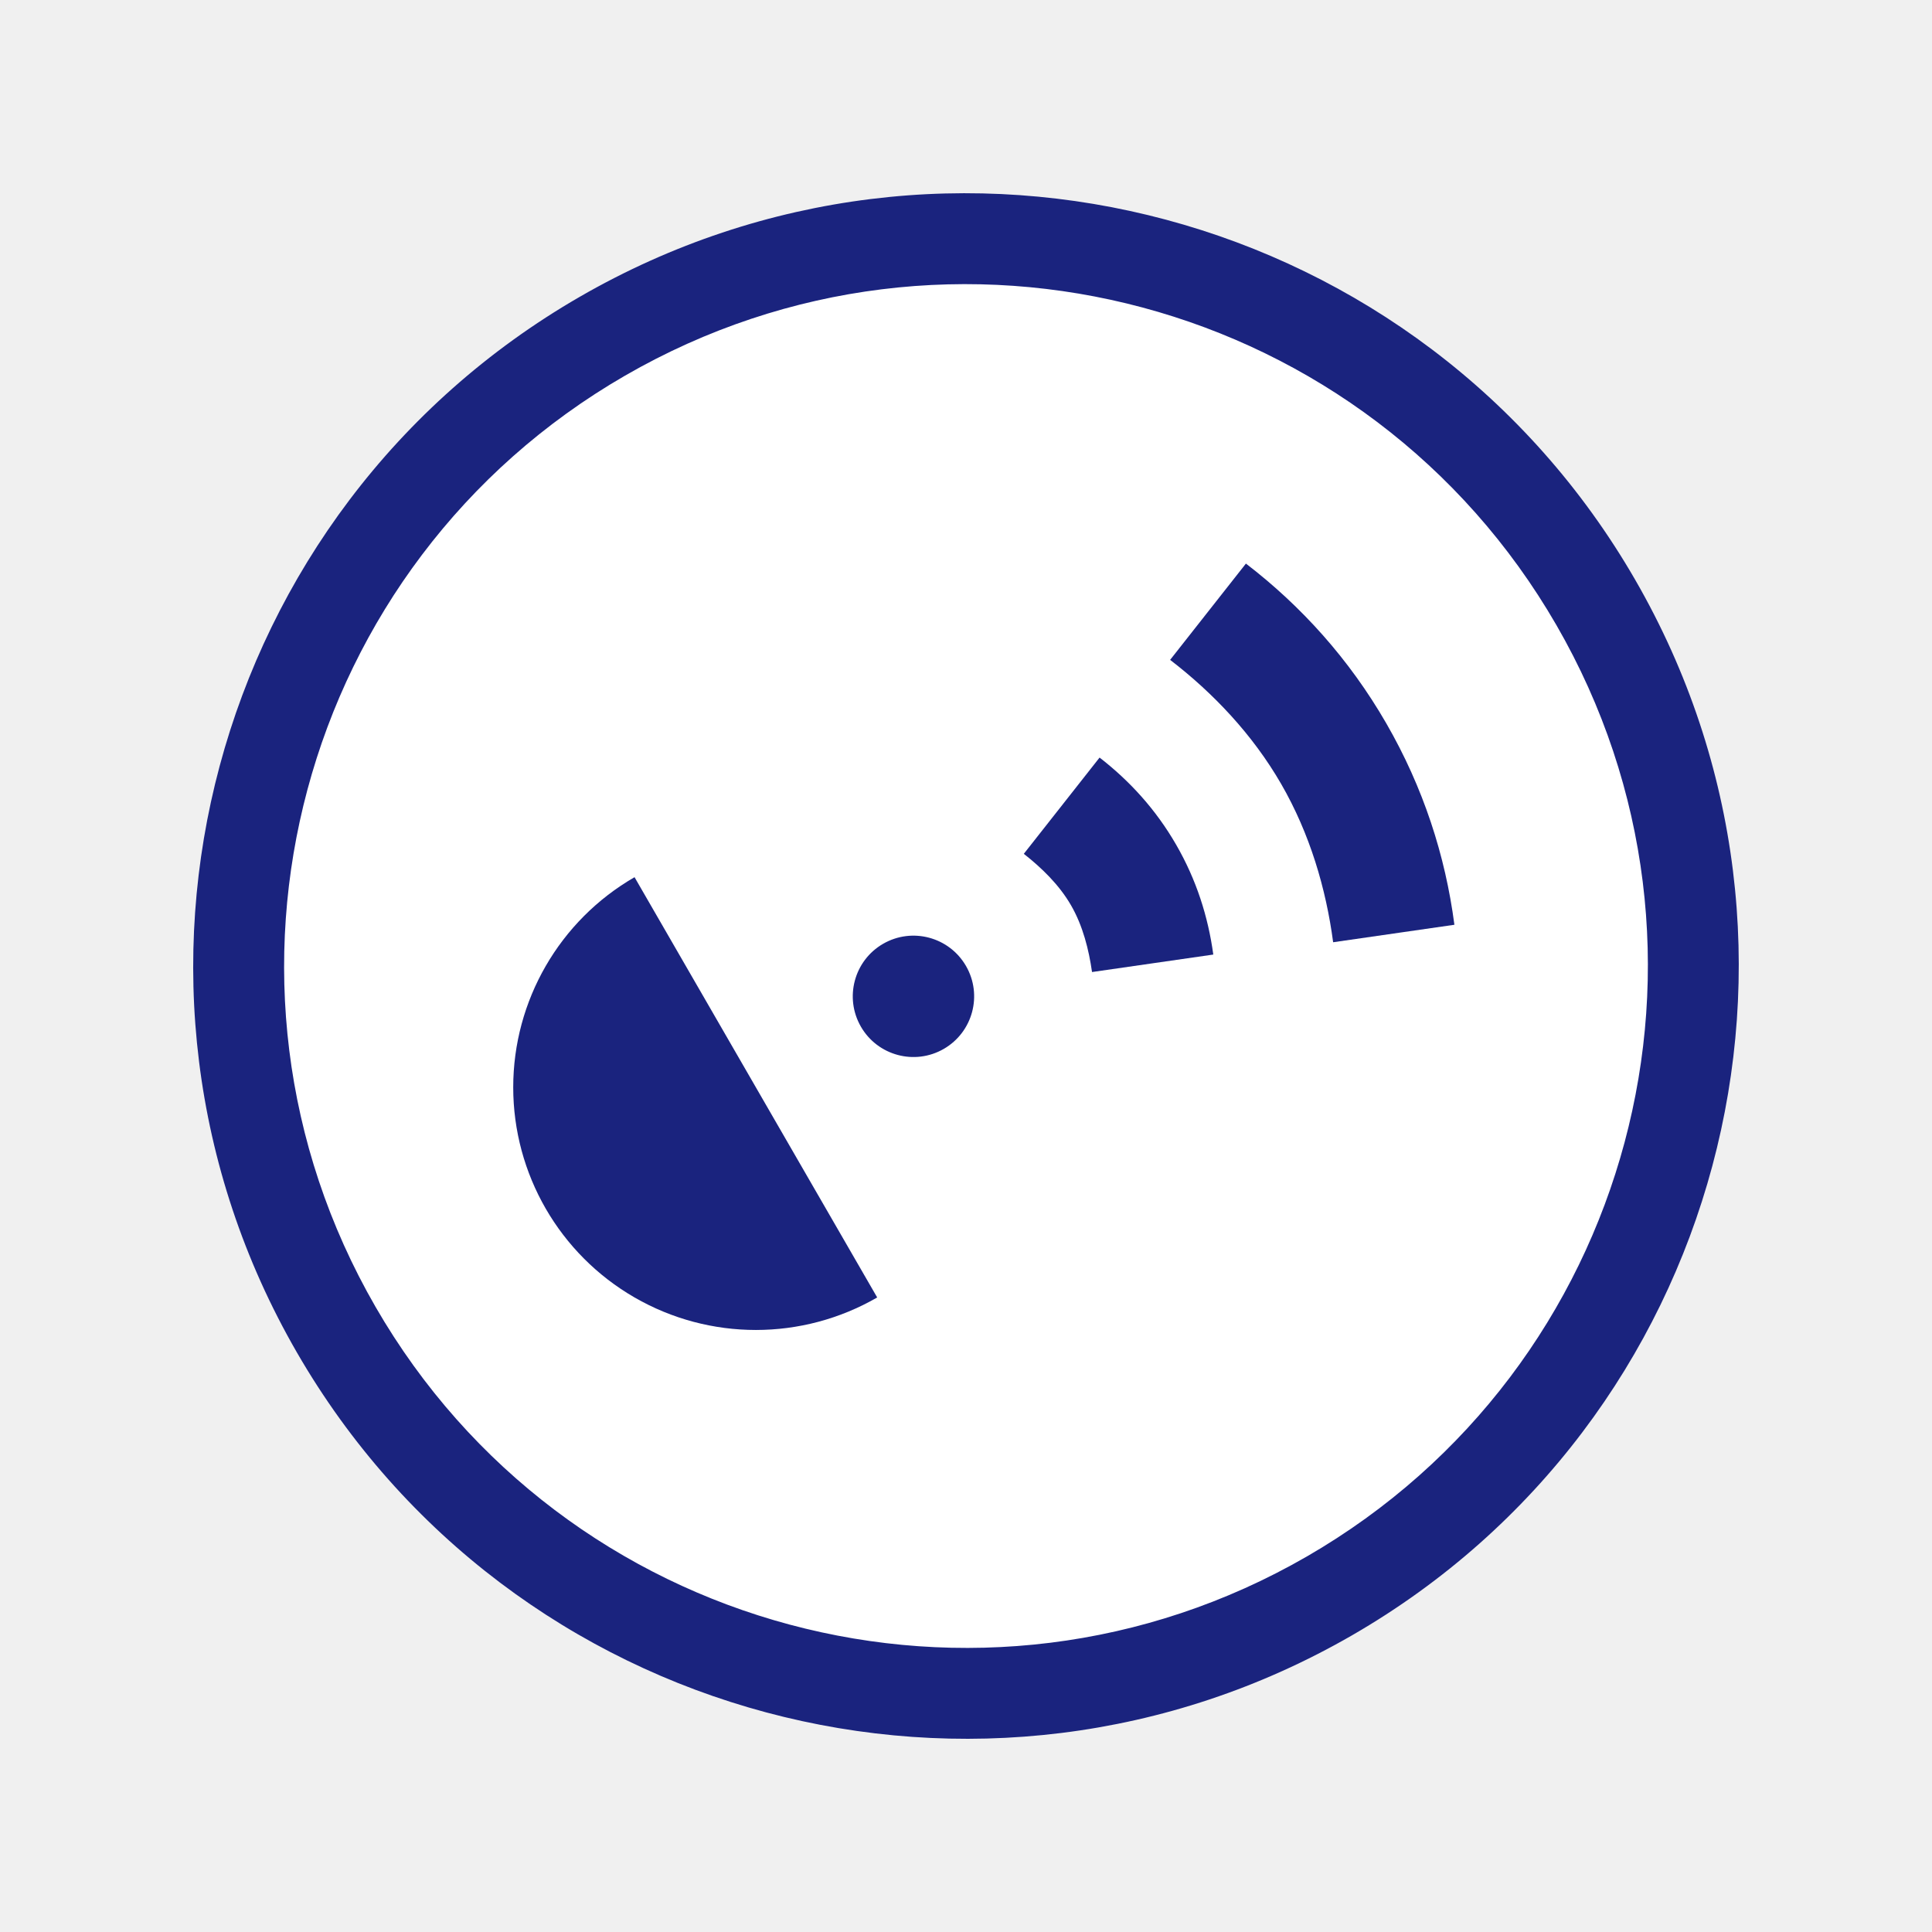
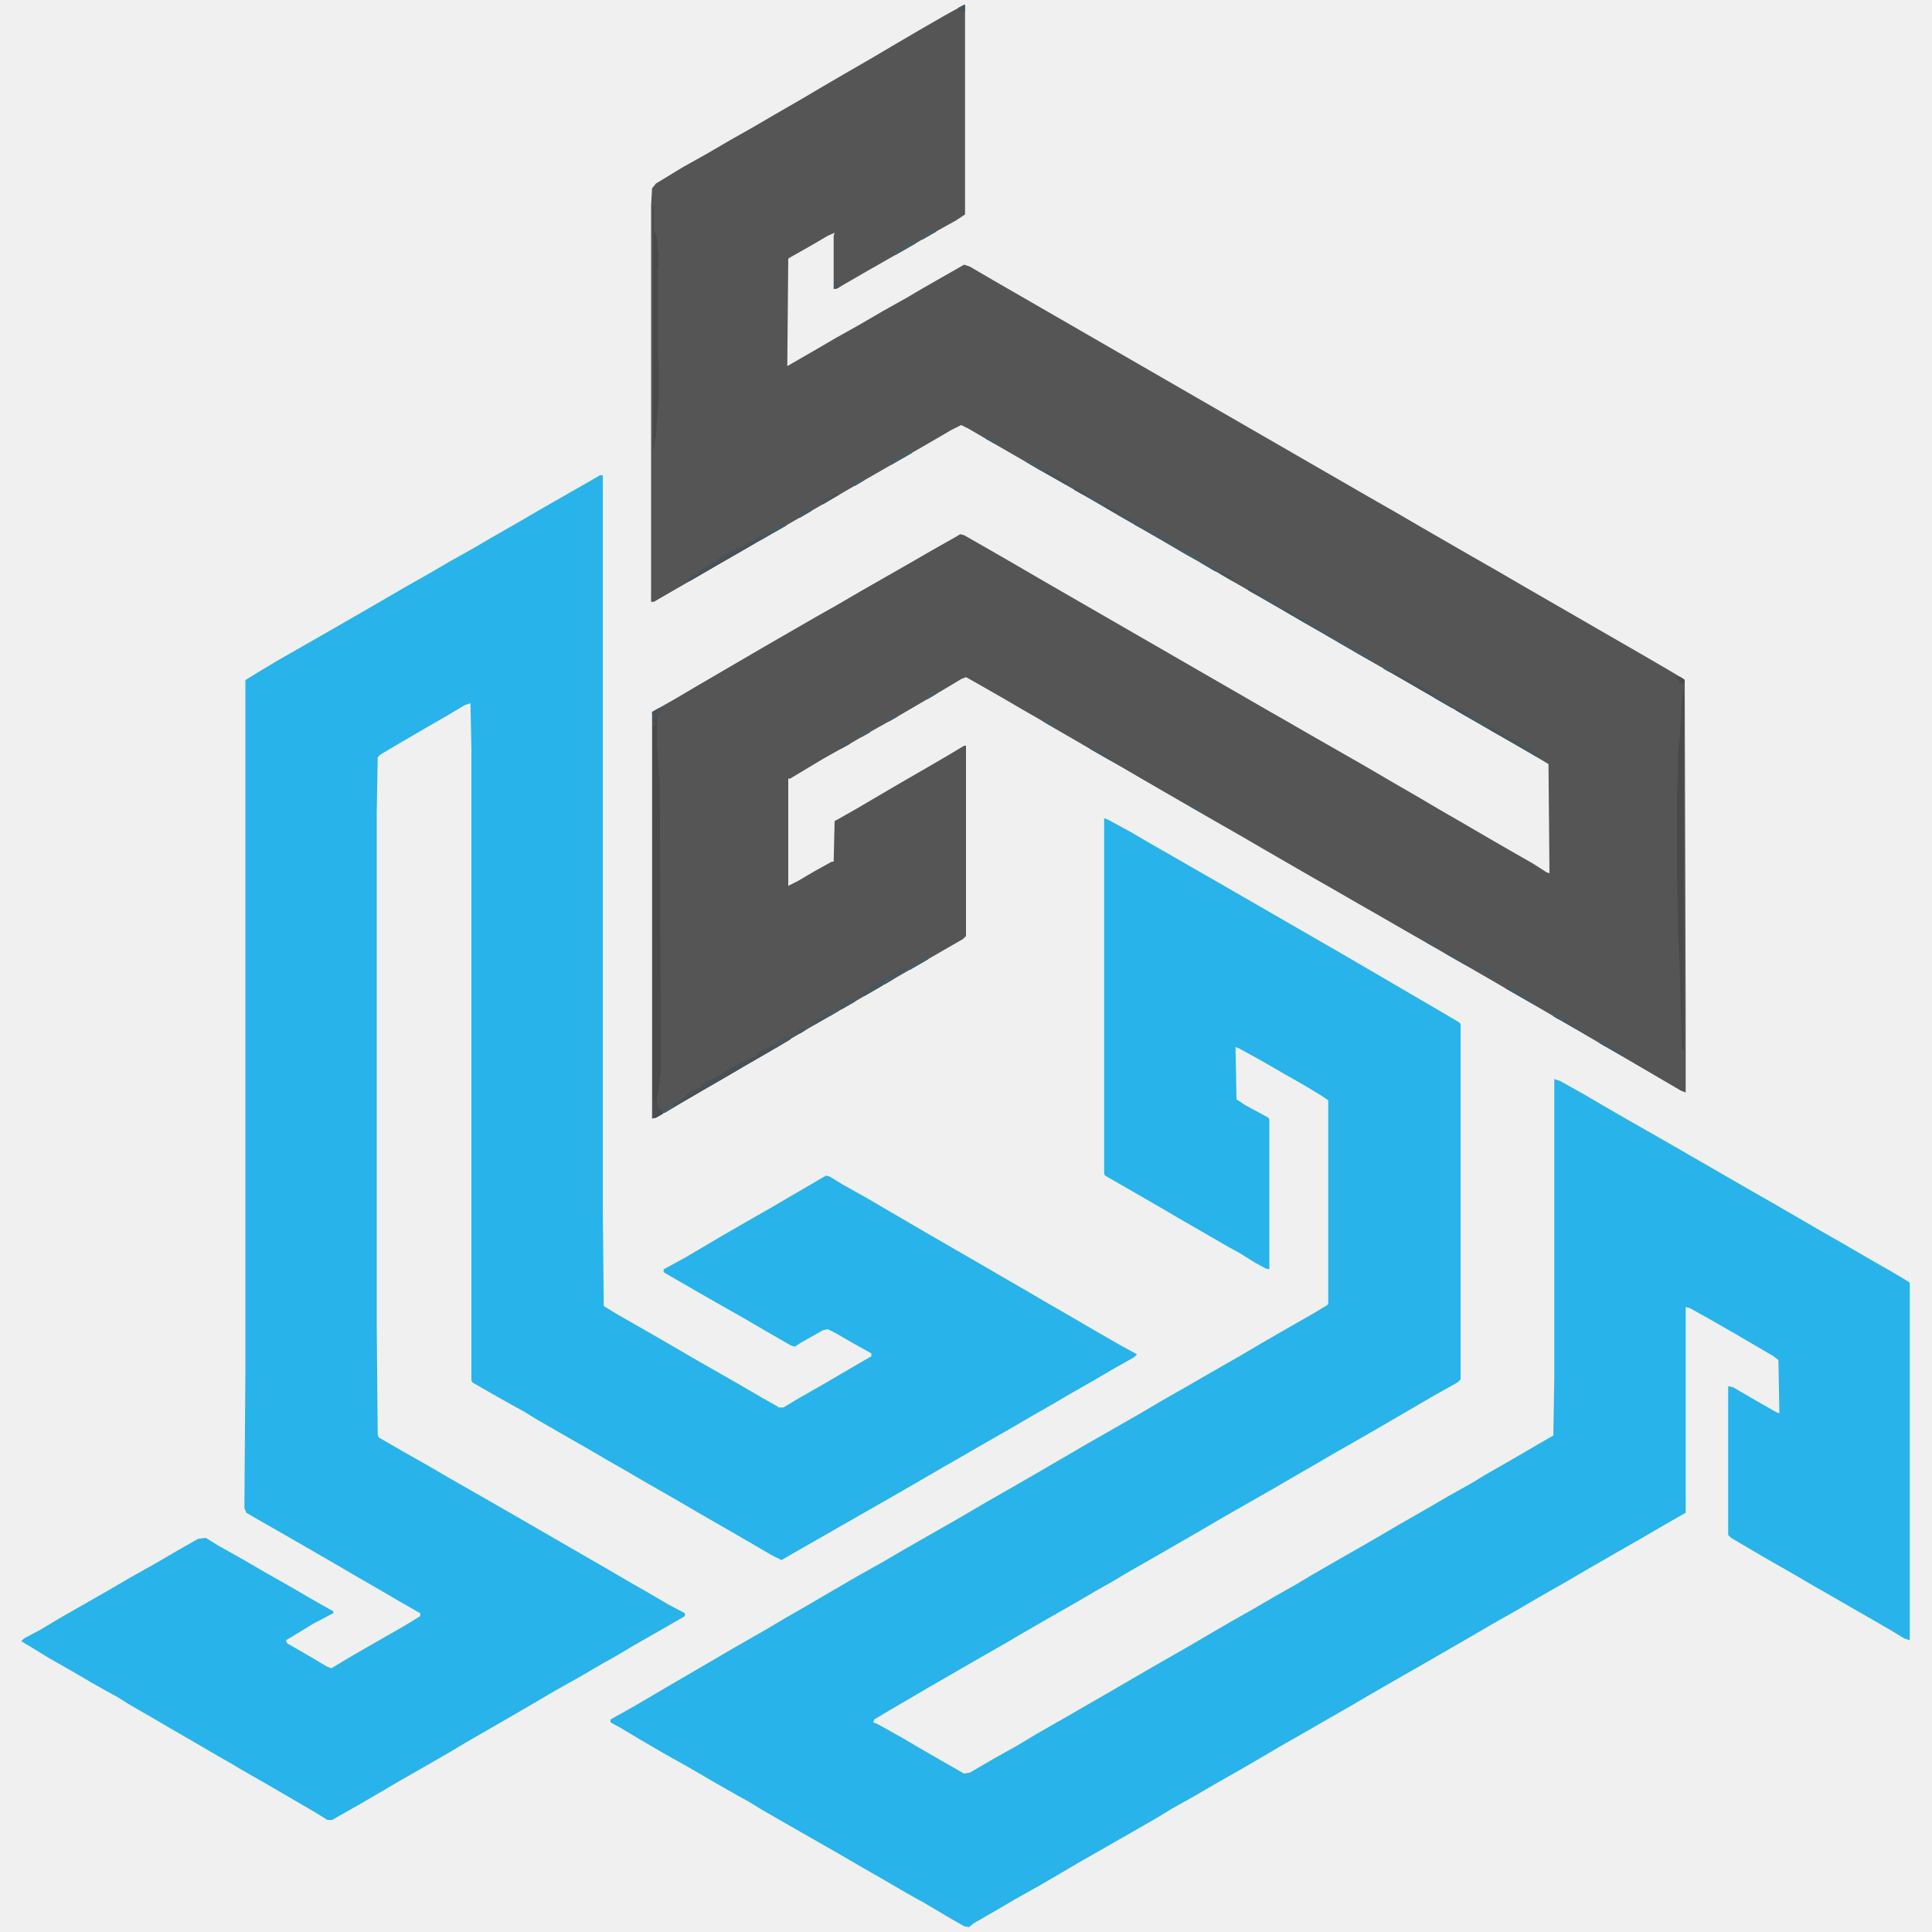
- <svg xmlns="http://www.w3.org/2000/svg" width="64px" height="64px" version="1.1">
-   <ellipse transform="rotate(-30)" cx="11.713" cy="43.713" rx="24.705" ry="24.705" fill="#fff" stroke-width=".891" />
-   <g fill="#1a237e">
-     <g stroke-width=".891">
-       <circle transform="rotate(-30)" cx="9.703" cy="43.713" r="2.01" />
-       <path d="m36.425 25.095-2.51 3.189c0.586 0.461 1.17 1.022 1.565 1.707 0.395 0.685 0.589 1.471 0.695 2.209l4.017-0.579c-0.171-1.254-0.559-2.476-1.231-3.64-0.672-1.164-1.536-2.111-2.537-2.886z" />
-       <path d="m41.272 18.67-2.51 3.189c1.419 1.091 2.729 2.466 3.679 4.112 0.95 1.646 1.486 3.468 1.721 5.242l4.017-0.579c-0.3-2.291-1.03-4.547-2.257-6.673-1.227-2.126-2.816-3.886-4.65-5.292z" />
-     </g>
-     <path transform="rotate(-30)" d="m3.675 51.751a8.038 8.038 0 0 1-6.961-4.019 8.038 8.038 0 0 1 0-8.038 8.038 8.038 0 0 1 6.961-4.019v8.038z" stroke-width=".891" />
-     <path d="m19.202 9.834c-12.242 7.068-16.437 22.722-9.369 34.964 7.068 12.242 22.722 16.437 34.964 9.369s16.437-22.722 9.369-34.964-22.722-16.437-34.964-9.369zm1.506 2.608c10.802-6.237 24.614-2.535 30.851 8.267 6.237 10.802 2.535 24.614-8.267 30.851-10.802 6.237-24.614 2.535-30.851-8.267-6.237-10.802-2.535-24.614 8.267-30.851z" stroke-width=".891" />
-   </g>
+ <svg xmlns="http://www.w3.org/2000/svg" version="1.1" width="500" height="500">
+   <svg version="1.1" width="500" height="500">
+     <svg version="1.1" viewBox="0 0 2000 2000" width="500" height="500">
+       <path transform="translate(998,5)" d="m0 0h1v217l-9 6-27 15-17 10-49 28-26 15-5 3h-3v-55l1-3-7 3-17 10-23 13-1 1-1 111 26-15 24-14 25-14 24-14 25-14 17-10 42-24 6 2 24 14 390 225 28 16 24 14 52 30 28 16 24 14 130 75 24 14 15 9 1 1 1 343v84l-5-2-53-31-89-52-26-15-24-14-26-15-21-12-26-15-21-12-26-15-21-12-26-15-21-12-52-30-24-14-28-16-52-30-19-11-24-14-21-12-24-14-26-15-15-9-14-8-24-14-28-16-9-5-5 2-15 9-29 17-24 14-25 14-24 14-25 14-35 21h-2v111l10-5 17-10 18-10h2l1-42 23-13 17-10 29-17 26-15 24-14 15-9h2v197l-3 3-78 45-24 14-52 30-22 13-25 15-26 15-17 10-26 15-48 28-4 1v-421l23-13 22-13 72-42 52-30 23-13 24-14 49-28 26-15 23-13 5-3 4 1 28 16 26 15 24 14 234 135 21 12 26 15 56 32 29 17 26 15 22 13 26 15 24 14 26 15 21 12 14 9 3 1-1-113-20-12-21-12-71-41-24-14-26-15-28-16-26-15-24-14-52-30-24-14-14-8-24-14-23-13-24-14-52-30-24-14-26-15-21-12-52-30-24-14-8-4-10 5-24 14-52 30-28 16-24 14-52 30-21 12-26 15-24 14-52 30-5 3h-3v-410l1-18 4-5 28-17 25-14 24-14 23-13 24-14 26-15 22-13 24-14 26-15 22-13 29-17 26-15z" fill="#555" />
+       <path transform="translate(1143,847)" d="m0 0 5 2 22 12 24 14 21 12 26 15 21 12 130 75 101 59 17 10 2 2v368l-3 3-25 14-48 28-26 15-28 16-24 14-14 8-24 14-56 32-17 10-52 30-28 16-15 9-16 9-24 14-28 16-26 15-17 10-28 16-52 30-17 10-24 14-15 9-1 3 5 2 25 14 17 10 26 15 21 12 6-1 24-14 25-14 20-12 28-16 52-30 24-14 26-15 28-16 17-10 24-14 23-13 24-14 23-13 15-9 26-15 28-16 19-11 17-10 28-16 24-14 25-14 13-8 28-16 24-14 19-11 1-60v-309l6 2 25 14 17 10 26 15 49 28 78 45 21 12 26 15 24 14 28 16 24 14 28 16 15 9 1 1v370l-6-2-13-8-26-15-14-8-19-11-21-12-24-14-28-16-34-20-3-3v-154l5 1 24 14 21 12 3 1-1-55-5-4-41-24-28-16-18-10-4-1v213l-21 12-24 14-28 16-26 15-24 14-28 16-24 14-23 13-24 14-52 30-28 16-26 15-17 10-21 12-26 15-28 16-17 10-24 14-23 13-24 14-25 14-13 8-26 15-56 32-17 10-24 14-25 14-17 10-26 15-5 4-5-1-14-8-27-16-18-10-24-14-21-12-24-14-56-32-26-15-13-8-11-6-28-16-24-14-25-14-24-14-20-12-11-6v-3l25-14 34-20 72-42 28-16 22-13 26-15 48-28 25-14 24-14 56-32 29-17 28-16 26-15 48-28 56-32 22-13 28-16 26-15 28-16 22-13 26-15 28-16 15-9 1-2v-210l-9-6-15-9-21-12-26-15-22-12-3-1 1 54 9 6 24 13 1 2v155l-4-1-11-6-16-10-11-6-52-30-17-10-52-30-7-4-1-2z" fill="#28B3EA" />
+       <path transform="translate(621,492)" d="m0 0h3v760l1 100 13 8 28 16 26 15 24 14 49 28 24 14 16 9 1 1h5l15-9 28-16 29-17 19-11v-3l-18-10-19-11-8-4-5 1-23 13-6 4-4-1-26-15-24-14-23-13-21-12-26-15-12-7v-3l22-12 39-23 26-15 28-16 17-10 36-21 4 1 13 8 25 14 65 38 52 30 24 14 26 15 17 10 26 15 24 14 26 15 20 11-3 3-23 13-17 10-28 16-17 10-21 12-24 14-28 16-26 15-14 8-24 14-26 15-105 60-12 7-10-5-24-14-52-30-24-14-28-16-24-14-14-8-24-14-28-16-26-15-13-8-11-6-16-9-21-12-5-3-1-2v-654l-1-47-6 2-15 9-26 15-24 14-22 13-3 3-1 57v532l1 112 1 3 26 15 23 13 24 14 49 28 116 67 24 14 14 8 24 14 17 9v3l-26 15-28 16-15 9-16 9-24 14-25 14-17 10-24 14-52 30-15 9-26 15-28 16-17 10-24 14-23 13-5 3h-5l-13-8-48-28-28-16-10-6-14-8-24-14-26-15-17-10-26-15-11-7-11-6-16-9-17-10-28-16-13-8-15-9 3-3 17-9 20-12 49-28 24-14 25-14 24-14 21-12 8-1 13 8 25 14 24 14 23 13 24 14 23 13v2l-21 11-18 11-10 6 1 3 26 15 15 9 5 2 20-12 26-15 28-16 10-6 8-5v-3l-21-12-24-14-26-15-17-10-52-30-28-16-12-7-2-5 1-140v-717l13-8 20-12 56-32 52-30 24-14 23-13 24-14 25-14 17-10 28-16 24-14 49-28z" fill="#28B3EA" />
+       <path transform="translate(678,743)" d="m0 0h2v29l1 10 1 20 1 5 1 302-2 19-2 7v9l2 4h2l2 5-7 4h-3v-406h2z" fill="#49484B" />
+       <path transform="translate(1742,716)" d="m0 0h1v371l-2-1-1-41-1-35-2-47v-14l-1-45v-82l1-23v-17l1-13 1-3v-9l1-9 1-18z" fill="#49484B" />
+       <path transform="translate(676,214)" d="m0 0h1v27h2l2 11v7l1 5-1 4 1 4-1 5v84l1 25v25l-2 24-1 19h-1l-1 11h-1z" fill="#49484B" />
+       <path transform="translate(812,1074)" d="m0 0h6v2l-22 13-26 15-17 10-26 15-24 14-15 9h-2l1-3 18-11h2v-2h2l2-4 13-6h2v-2l6-5 7-3 8-4 5-4 7-4 8-4 13-6h3v-2l5-5 4-1 7-3 5-3 6-5z" fill="#485056" />
+       <path transform="translate(812,541)" d="m0 0m-2 1 4 2-23 13-24 14-28 16-24 14-5 2 2-4 7-5h3l1-3 11-6 5-3h3v-2l7-5 11-5h2v-2l4-2h4v-2h3v-2h2v-2l2 1 1-1h3v-2h2v-2l5-1 5-4 6-1v-2h3v-2l7-3z" fill="#485158" />
+       <path transform="translate(1507,733)" d="m0 0 5 1 17 10 13 8 11 6 16 9 20 12 6 4v2l-5-2-26-15-14-8-43-25z" fill="#48535A" />
+       <path transform="translate(1432,689)" d="m0 0 5 2 15 9 11 6 14 8 12 7 15 9v3l-14-8-18-10-24-14-16-9z" fill="#495258" />
+       <path transform="translate(1328,629)" d="m0 0 5 2 21 12 19 11 8 5v3l-14-8-18-10-20-12z" fill="#465861" />
+       <path transform="translate(938 1e3)" d="m0 0m-1 1 3 2-21 12-24 14h-2l1-3 5-2v-2h3l2-5 2 1h3v-2l7-3 9-5h2v-2h3l1-4 3 1z" fill="#47565E" />
+       <path transform="translate(1062,477)" d="m0 0h5l11 7 11 6 16 9 2 4-5-2-23-13-17-10z" fill="#48535A" />
+       <path transform="translate(677,1139)" d="m0 0 2 1 2 5 1 3h2l2 5-7 4h-3v-16z" fill="#494C50" />
+       <path transform="translate(1507,733)" d="m0 0 5 1 17 10 13 8 1 3-5-2-28-16-3-2z" fill="#475861" />
+       <path transform="translate(866,1044)" d="m0 0 3 2-26 15-5 2 2-4 5-4 6-1v-2h3l2-5 2 2z" fill="#48555C" />
+       <path transform="translate(1112,504)" d="m0 0 5 2 12 7 15 9v3l-14-8-18-10z" fill="#465862" />
+       <path transform="translate(1292,608)" d="m0 0 5 2 12 7 15 9v3l-14-8-18-10z" fill="#465963" />
+       <path transform="translate(1560,1021)" d="m0 0 5 2 15 9 7 4 1 3-5-2-25-14z" fill="#465963" />
+       <path transform="translate(1608,1049)" d="m0 0 5 2 15 9 7 4 1 3-5-2-23-13z" fill="#465861" />
+       <path transform="translate(1176,541)" d="m0 0 5 2 20 12v3l-14-8-13-7z" fill="#465962" />
+       <path transform="translate(1655,1077)" d="m0 0 4 1 14 8 2 2 5 2 2 3h-3l-23-13z" fill="#465861" />
+       <path transform="translate(911,1017)" d="m0 0h3v3l-19 11h-2l1-3 5-2v-2h3l2-5 2 1h3v-2z" fill="#48555D" />
+       <path transform="translate(682,733)" d="m0 0 4 1-3 3-2 5-2 1-1 8h-2l-1-14z" fill="#495258" />
+       <path transform="translate(883,1034)" d="m0 0h5l-3 3-14 8h-2l2-5 5-5h6z" fill="#475760" />
+       <path transform="translate(812,1074)" d="m0 0h6v2l-15 9h-2l2-4 7-6z" fill="#47565E" />
+       <path transform="translate(944,465)" d="m0 0m-2 1h2v3l-21 12h-2l1-3 10-6h2v-2l7-3z" fill="#465B66" />
+       <path transform="translate(1130,773)" d="m0 0 15 8 9 6v2l-5-2-21-12z" fill="#475861" />
+       <path transform="translate(1496,985)" d="m0 0 4 1 10 6 11 6 1 3-5-2-21-12z" fill="#475962" />
+       <path transform="translate(948,248)" d="m0 0m-1 1 1 3-21 12h-2l1-3 17-10z" fill="#465D68" />
+       <path transform="translate(1403,672)" d="m0 0 10 5 9 6v2l-5-2-16-9z" fill="#455C67" />
+       <path transform="translate(1223,568)" d="m0 0 10 5 9 6v2l-5-2-16-9z" fill="#455C67" />
+       <path transform="translate(1244,580)" d="m0 0 11 6 8 5v2l-6-2-15-9z" fill="#465A65" />
+       <path transform="translate(958,990)" d="m0 0h3v3l-19 11h-2l1-3 12-7h2v-2h3z" fill="#465B65" />
+       <path transform="translate(1062,477)" d="m0 0h5l11 7 5 3v2l-6-2-15-9z" fill="#465B65" />
+       <path transform="translate(1531 1e3)" d="m0 0 5 1 14 9 1 2-5-1-15-9z" fill="#47575F" />
+       <path transform="translate(1486,720)" d="m0 0 12 6 7 5-2 2-19-11z" fill="#465862" />
+       <path transform="translate(866,510)" d="m0 0 3 2-17 10h-2l2-4 3-2h3l1-3 4-1z" fill="#49535A" />
+       <path transform="translate(1576,772)" d="m0 0 5 2 9 6 5 3v2l-5-2-14-8z" fill="#475760" />
+       <path transform="translate(1384,661)" d="m0 0 10 5 6 4v3l-14-8-4-3z" fill="#465963" />
+       <path transform="translate(1204,557)" d="m0 0 10 5 6 4v3l-14-8-4-3z" fill="#465963" />
+       <path transform="translate(812,541)" d="m0 0m-2 1 4 2-14 8h-2l1-4h3v-2l7-3z" fill="#465B65" />
+       <path transform="translate(1159,531)" d="m0 0 12 6 3 3-1 2-16-9z" fill="#47575F" />
+       <path transform="translate(840,525)" d="m0 0m-3 1h3v3l-12 7h-2l2-4h2v-2l5-2z" fill="#465963" />
+       <path transform="translate(968,237)" d="m0 0h2l-1 3-14 8h-2l2-4 8-4z" fill="#475B65" />
+       <path transform="translate(1263,591)" d="m0 0 12 6 3 4h-3l-12-7z" fill="#485259" />
+       <path transform="translate(797,550)" d="m0 0 1 3-10 6h-2l2-4 5-4z" fill="#48565E" />
+       <path transform="translate(1145,523)" d="m0 0 12 6 2 3-5-1-10-6z" fill="#4A5055" />
+       <path transform="translate(828,1063)" d="m0 0 2 1h1 5l-3 3-5 3-4-1z" fill="#47565E" />
+       <path transform="translate(1735,700)" d="m0 0 5 1 4 3v5l-1-2-4 1-2-5z" fill="#494C50" />
+       <path transform="translate(1292,608)" d="m0 0 5 2 8 5 1 2-5-1-9-5z" fill="#48535A" />
+       <path transform="translate(1112,504)" d="m0 0 5 2 8 5 1 2-5-1-9-5z" fill="#485359" />
+       <path transform="translate(998,5)" d="m0 0h1v7h-6l-2-1 1-3z" fill="#49535A" />
+       <path transform="translate(1507,733)" d="m0 0 5 1 9 6-4 1-10-6z" fill="#48535A" />
+       <path transform="translate(864,291)" d="m0 0 4 2v2l4-1-4 4-5 1z" fill="#455862" />
+       <path transform="translate(1232,833)" d="m0 0 4 1 10 6v2l-5-2-9-5z" fill="#465D69" />
+       <path transform="translate(1328,629)" d="m0 0 5 2 8 5-4 1-9-6z" fill="#48545B" />
+       <path transform="translate(1655,1077)" d="m0 0 4 1 8 5v2l-6-2-6-4z" fill="#465B66" />
+       <path transform="translate(1543,753)" d="m0 0 5 2 7 5v2l-5-2-7-4z" fill="#47545B" />
+       <path transform="translate(1020,451)" d="m0 0 8 4 6 4v2l-5-2-9-5z" fill="#465B66" />
+       <path transform="translate(698,1142)" d="m0 0m-1 1 1 3-10 6h-2l1-3z" fill="#465C66" />
+       <path transform="translate(866,1044)" d="m0 0 3 2-10 6h-2l2-4z" fill="#485962" />
+       <path transform="translate(1130,773)" d="m0 0 11 6 1 3-5-2-9-5z" fill="#485962" />
+       <path transform="translate(1608,1049)" d="m0 0 5 2 6 4v2l-6-2-5-3z" fill="#465C67" />
+       <path transform="translate(1476,973)" d="m0 0 5 2 8 5v2l-5-2-7-4z" fill="#475862" />
+       <path transform="translate(1080,744)" d="m0 0 11 6 1 3-5-2-7-4z" fill="#465C67" />
+       <path transform="translate(1432,689)" d="m0 0 5 2 6 4v2l-6-2-5-3z" fill="#465C67" />
+       <path transform="translate(901,754)" d="m0 0m-1 1 1 3-9 5h-2l2-4z" fill="#465D68" />
+       <path transform="translate(969,715)" d="m0 0 1 3-10 6h-2l1-3z" fill="#465D68" />
+       <path transform="translate(922,1012)" d="m0 0 4 1-10 6h-2l2-4z" fill="#485B64" />
+       <path transform="translate(880,766)" d="m0 0m-1 1 1 3-9 5-3-1 7-5z" fill="#465963" />
+       <path transform="translate(928,739)" d="m0 0 1 3-9 5h-2l2-4z" fill="#455D69" />
+       <path transform="translate(892,495)" d="m0 0 3 2-10 6h-2l1-3h2v-2z" fill="#485B64" />
+     </svg>
+   </svg>
+   <style>@media (prefers-color-scheme: light) { :root { filter: none; } }
+ @media (prefers-color-scheme: dark) { :root { filter: none; } }
+ </style>
</svg>
